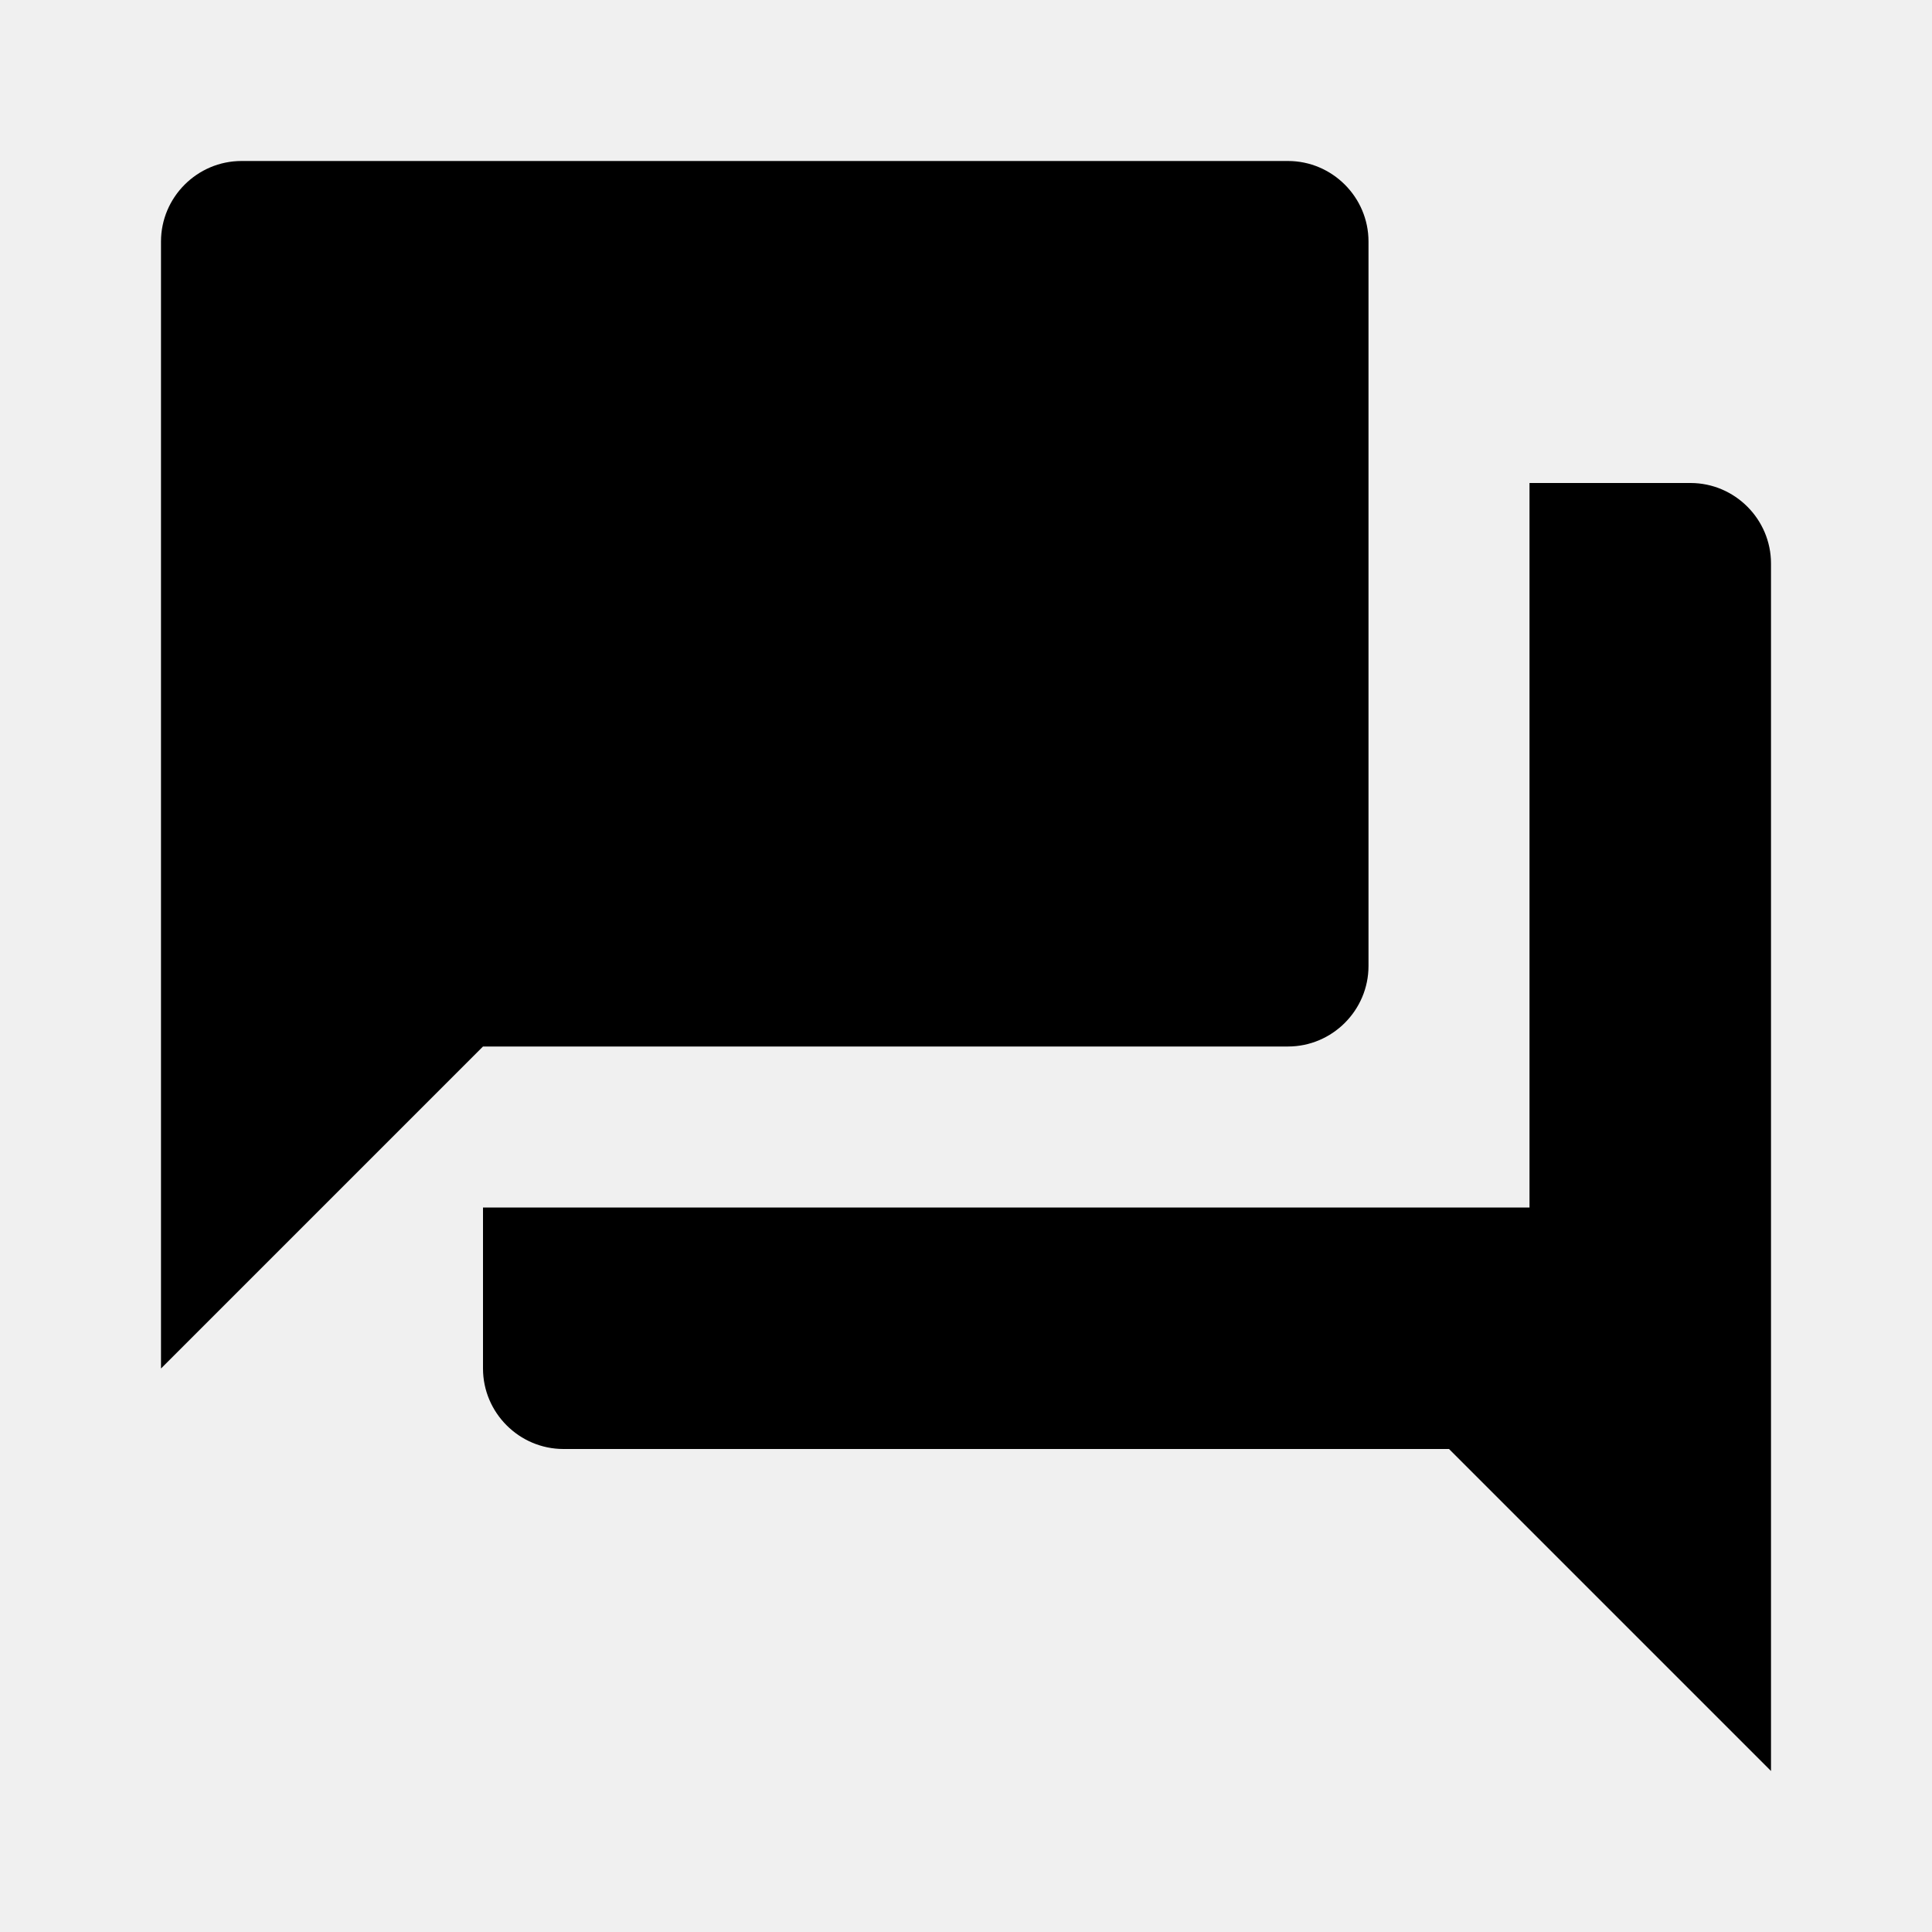
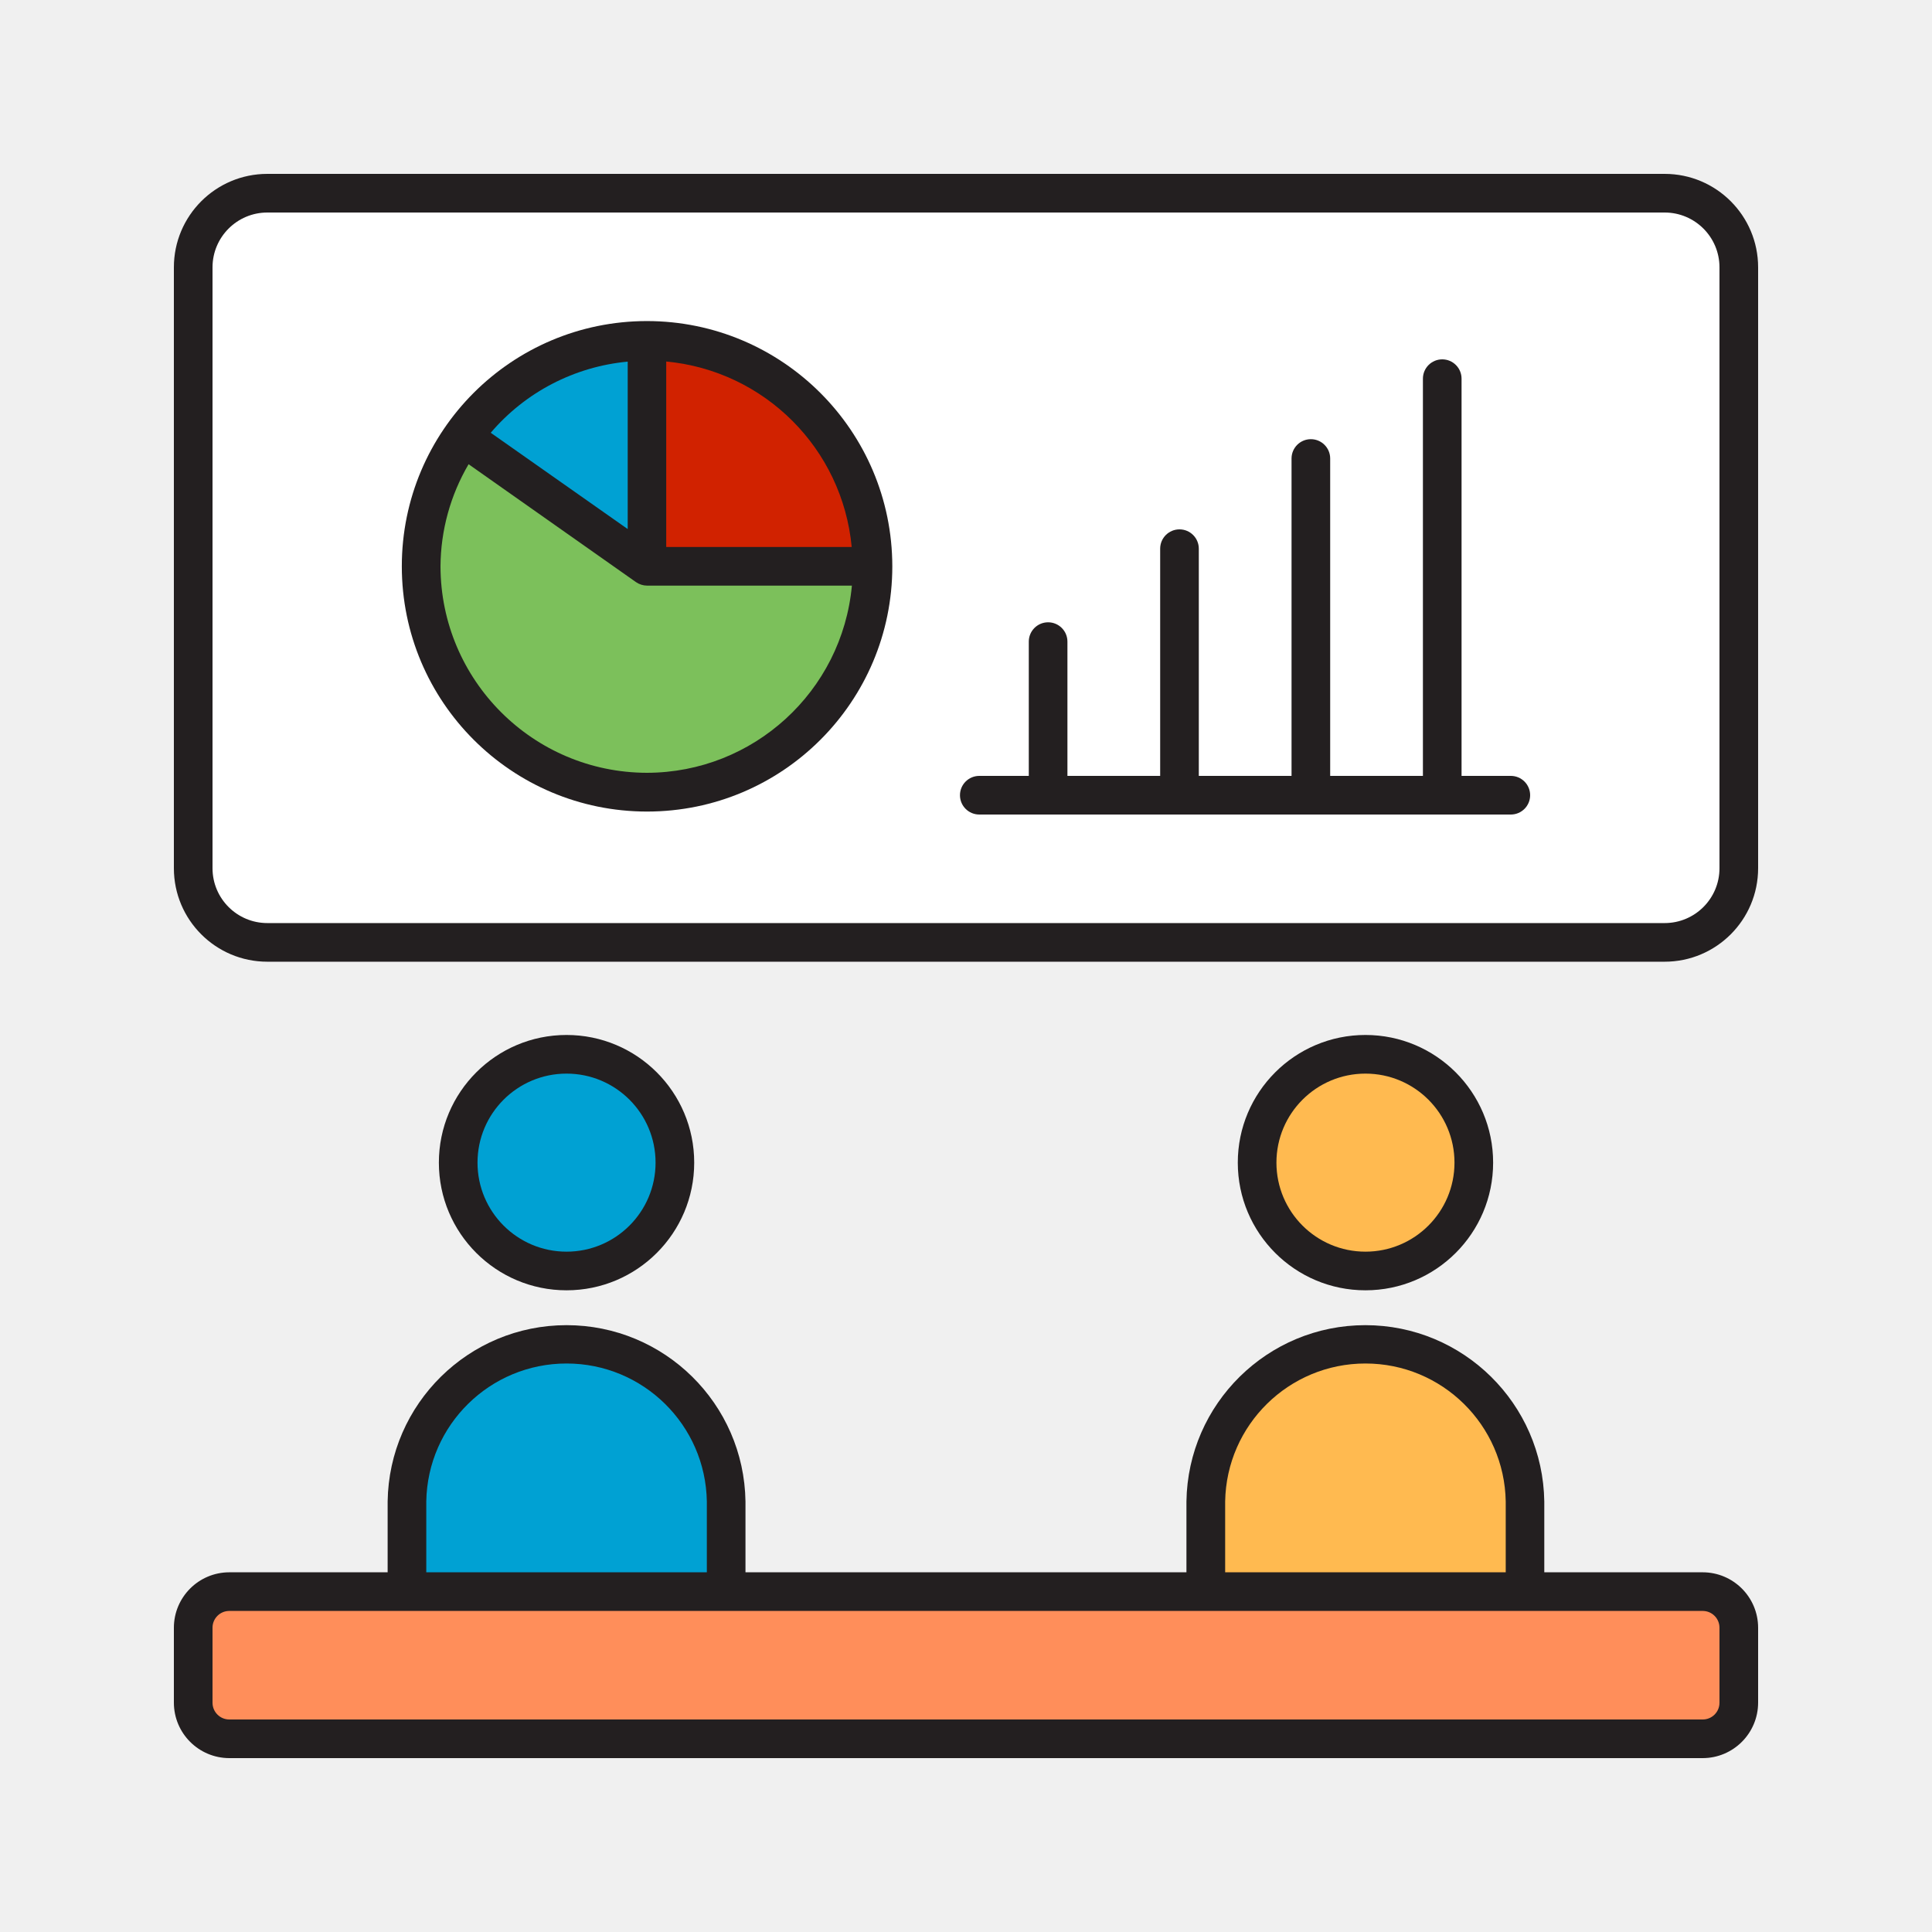
- <svg xmlns="http://www.w3.org/2000/svg" fill="#000000" width="800px" height="800px" viewBox="0 0 24 24">
-   <path d="M21 6h-2v9H6v2c0 .55.45 1 1 1h11l4 4V7c0-.55-.45-1-1-1zm-4 6V3c0-.55-.45-1-1-1H3c-.55 0-1 .45-1 1v14l4-4h10c.55 0 1-.45 1-1z" />
+ <svg xmlns="http://www.w3.org/2000/svg" width="800px" height="800px" viewBox="0 0 50 50" data-name="Layer 1" id="Layer_1">
+   <defs>
+     <style>.cls-1{fill:#231f20;}.cls-2{fill:#ffffff;}.cls-3{fill:#d12200;}.cls-4{fill:#00a1d3;}.cls-5{fill:#7cc05b;}.cls-6{fill:#ffba50;}.cls-7{fill:#ff8e5a;}</style>
+   </defs>
+   <path class="cls-1" d="M6.919,4.5H43.081A2.419,2.419,0,0,1,45.5,6.919v15.55a2.42,2.42,0,0,1-2.42,2.42H6.919A2.419,2.419,0,0,1,4.5,22.47V6.919A2.419,2.419,0,0,1,6.919,4.5Z" />
+   <path class="cls-2" d="M6.92,5.5H43.081A1.419,1.419,0,0,1,44.5,6.919V22.47a1.419,1.419,0,0,1-1.419,1.419H6.919A1.419,1.419,0,0,1,5.5,22.47V6.92A1.42,1.42,0,0,1,6.92,5.5Z" />
+   <path class="cls-1" d="M39.1,20.08H37.825V9.8a.5.5,0,1,0-1,0V20.08h-2.4V11.866a.5.5,0,0,0-1,0V20.08h-2.4V14.2a.5.5,0,1,0-1,0V20.08h-2.4V16.605a.5.5,0,0,0-1,0V20.08H25.344a.5.5,0,0,0,0,1H39.1a.5.5,0,0,0,0-1Z" />
+   <path class="cls-1" d="M16.745,8.309a6.347,6.347,0,1,0,6.348,6.347A6.354,6.354,0,0,0,16.745,8.309Z" />
+   <path class="cls-3" d="M22.042,14.156h-4.8v-4.8A5.321,5.321,0,0,1,22.042,14.156Z" />
+   <path class="cls-4" d="M16.245,9.359v4.333L12.7,11.2A5.305,5.305,0,0,1,16.245,9.359Z" />
+   <path class="cls-5" d="M16.745,20A5.354,5.354,0,0,1,11.4,14.656a5.288,5.288,0,0,1,.727-2.642l4.332,3.051a.516.516,0,0,0,.288.091h5.3A5.336,5.336,0,0,1,16.745,20Z" />
+   <path class="cls-1" d="M44.066,40.691h-4.1V38.858a4.631,4.631,0,0,0-9.261,0v1.833H19.293V38.858a4.631,4.631,0,0,0-9.261,0v1.833h-4.1A1.436,1.436,0,0,0,4.5,42.124v1.942A1.437,1.437,0,0,0,5.934,45.5H44.066A1.437,1.437,0,0,0,45.5,44.066V42.124A1.436,1.436,0,0,0,44.066,40.691Z" />
+   <path class="cls-6" d="M31.707,38.858a3.631,3.631,0,0,1,7.261,0v1.833H31.707Z" />
+   <path class="cls-4" d="M11.032,38.858a3.631,3.631,0,0,1,7.261,0v1.833H11.032Z" />
+   <path class="cls-7" d="M5.934,41.691H44.066a.434.434,0,0,1,.434.434v1.942a.433.433,0,0,1-.433.433H5.934a.434.434,0,0,1-.434-.434V42.125A.434.434,0,0,1,5.934,41.691Z" />
+   <circle class="cls-1" cx="14.662" cy="30.089" r="3.304" />
+   <circle class="cls-4" cx="14.662" cy="30.089" r="2.304" />
+   <circle class="cls-1" cx="35.338" cy="30.089" r="3.304" />
+   <circle class="cls-6" cx="35.338" cy="30.089" r="2.304" />
</svg>
